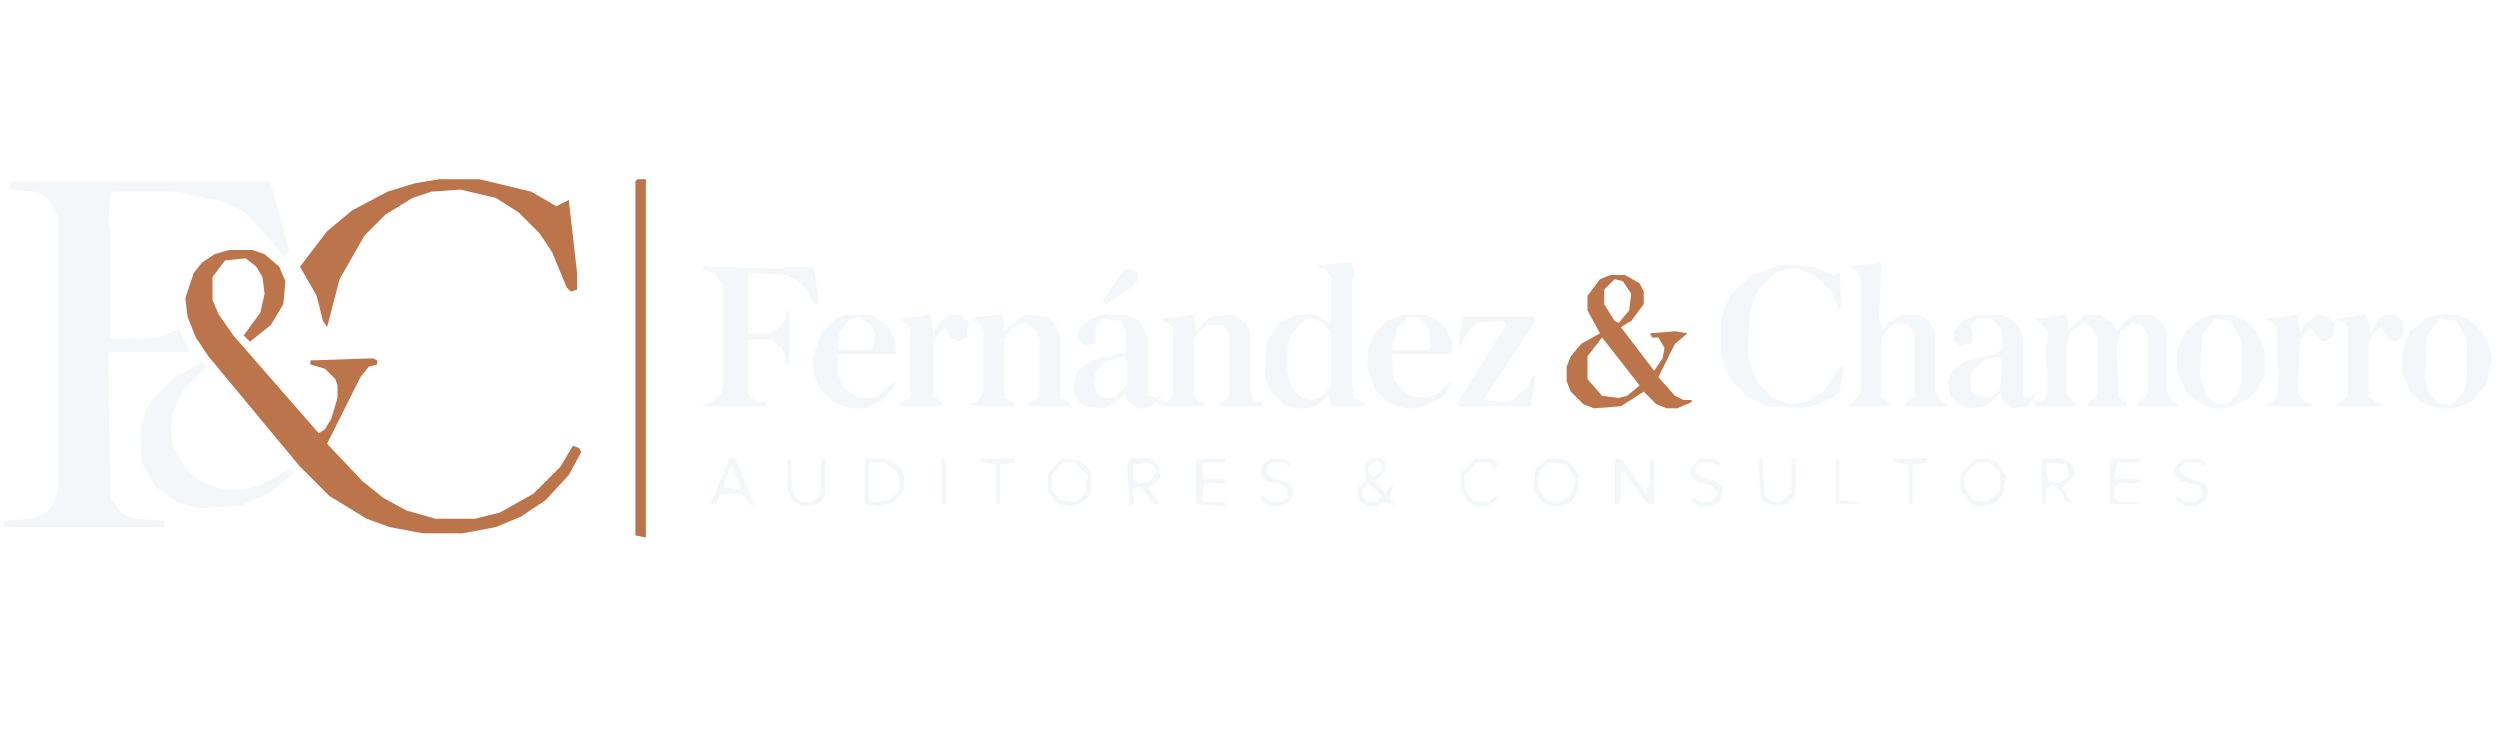
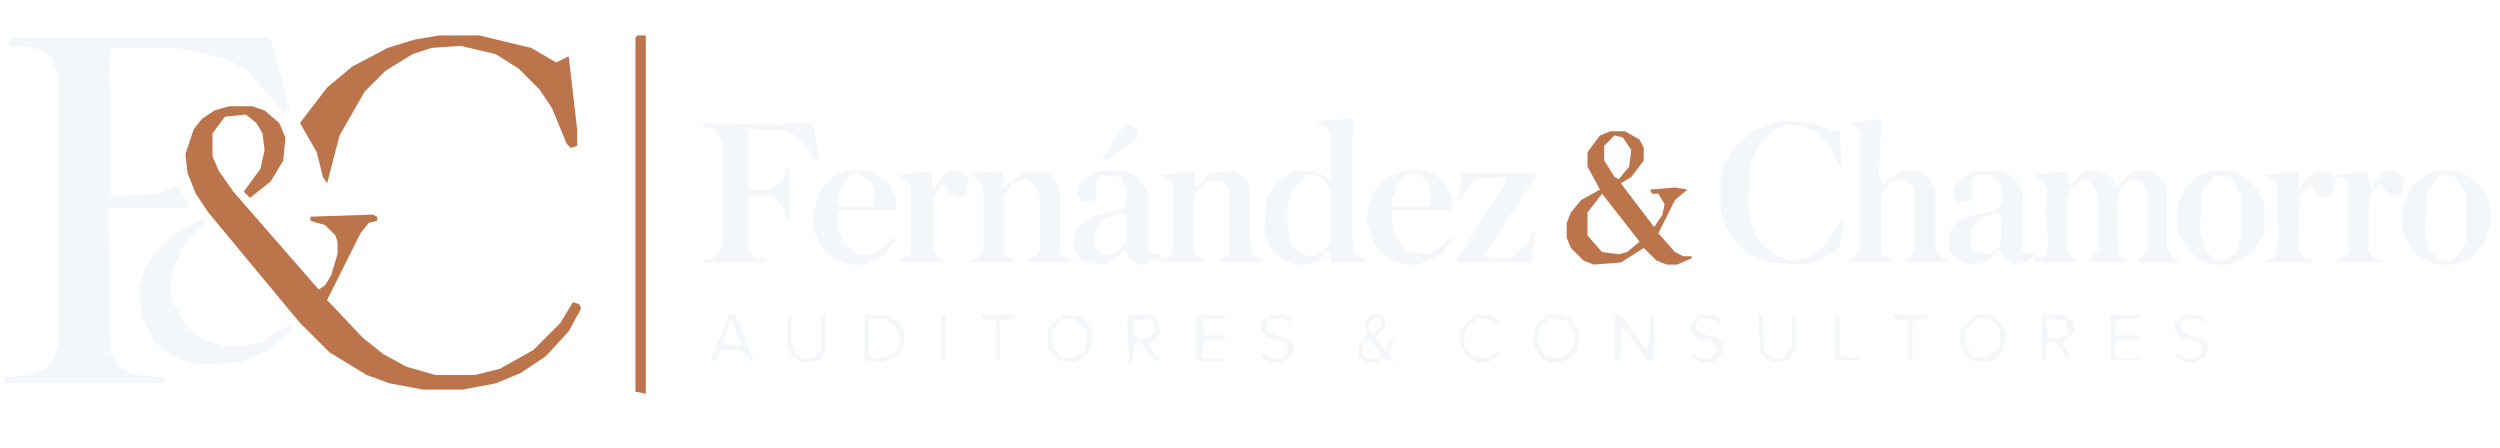
- <svg xmlns="http://www.w3.org/2000/svg" viewBox="0 0 1200 352" role="img" aria-label="Fernández &amp; Chamorro Auditores &amp; Consultores">
+ <svg xmlns="http://www.w3.org/2000/svg" viewBox="0 69 1200 215" role="img" aria-label="Fernández &amp; Chamorro Auditores &amp; Consultores">
  <path fill="#f4f7fa" fill-rule="evenodd" d="M1048 220 1044 224 1044 228 1047 231 1055 233 1057 235 1057 238 1054 241 1049 241 1045 238 1044 240 1049 243 1054 243 1059 240 1060 235 1058 232 1049 229 1046 225 1049 222 1055 222 1058 224 1059 222 1055 220Z M1014 220 1013 221 1013 242 1027 242 1027 241 1017 241 1015 239 1015 234 1017 232 1027 232 1027 230 1016 230 1015 229 1016 223 1017 222 1027 222 1027 220Z M981 220 980 221 980 242 982 242 982 235 984 233 986 233 990 237 991 240 995 242 990 234 996 228 995 223 990 220Z M982 223 983 222 992 223 993 229 988 232 983 231Z M948 220 941 227 941 235 945 241 949 243 957 242 961 238 963 229 959 222 955 220Z M949 222 955 222 960 227 960 235 954 241 947 240 943 234 943 228Z M909 220 909 222 916 223 916 242 918 242 918 223 925 222 925 220Z M881 220 881 242 893 242 893 241 883 240 883 221Z M844 220 845 239 851 243 858 242 862 237 862 220 860 220 860 236 855 241 851 241 847 238 846 220Z M816 220 811 225 812 229 816 232 822 233 825 237 821 241 816 241 813 239 811 240 816 243 822 243 826 240 827 234 824 231 816 229 814 227 814 224 816 222 822 222 825 224 826 222 822 220Z M776 220 775 221 775 242 777 242 778 239 778 227 779 226 791 242 794 242 794 221 792 220 792 231 790 237 779 221Z M743 220 737 225 736 235 740 241 744 243 749 243 754 241 757 237 758 228 754 222 750 220Z M744 222 752 223 756 230 755 236 749 241 742 240 738 233 738 229 740 225Z M708 220 701 227 701 235 705 241 709 243 714 243 720 239 718 238 714 241 707 240 703 235 703 228 709 222 715 222 718 225 720 223 715 220Z M658 220 655 223 656 230 652 234 652 240 656 243 661 243 664 241 670 243 667 239 669 232 667 233 665 237 660 231 665 226 665 222 663 220Z M657 232 663 238 661 241 656 241 654 238 654 235Z M661 221 663 223 663 226 659 229 657 227 657 224Z M610 220 606 223 605 227 608 231 616 233 618 235 618 239 615 241 610 241 606 238 605 240 610 243 615 243 620 240 621 235 619 232 610 229 608 227 608 224 610 222 616 222 619 224 620 222 616 220Z M575 220 574 221 574 242 588 243 588 241 578 241 577 240 578 232 588 232 588 230 578 230 577 223 578 222 588 222 588 220Z M542 220 541 223 542 241 541 242 542 243 544 242 544 235 547 233 554 242 557 242 551 234 555 232 557 229 556 223 552 220Z M544 223 551 222 554 224 555 227 552 231 547 232 544 230Z M510 220 503 227 503 236 508 242 516 243 522 239 524 235 524 227 519 221Z M510 222 516 222 522 228 521 237 516 241 509 240 505 235 505 228Z M471 220 471 222 478 223 478 242 480 242 480 223 487 222 487 220Z M452 220 452 242 454 242 454 221Z M415 220 415 242 423 243 429 241 433 237 434 234 434 228 432 224 425 220Z M418 222 425 222 431 227 432 233 431 236 427 240 419 241 417 239 417 223Z M378 221 378 235 380 240 385 243 393 242 396 238 396 220 394 221 394 237 390 241 385 241 382 239 380 233 380 220Z M350 220 341 242 344 242 346 237 356 237 361 243 362 242 353 220Z M351 223 356 234 355 235 347 234Z M97 174 84 181 73 192 70 197 67 207 68 222 75 234 85 241 95 244 115 243 129 237 141 227 139 225 125 233 117 235 107 235 96 231 89 225 83 214 82 208 83 198 88 187 99 176Z M702 152 700 165 701 166 704 160 709 155 722 154 723 156 699 194 700 195 735 195 737 180 735 181 734 185 726 192 722 193 712 192 737 154 737 152Z M1169 151 1164 153 1157 159 1153 169 1153 179 1157 188 1162 193 1170 196 1178 196 1186 193 1193 185 1196 173 1195 166 1192 160 1186 154 1179 151Z M1171 153 1179 154 1184 163 1184 183 1182 189 1177 194 1171 194 1166 189 1164 181 1165 161Z M1087 153 1093 157 1093 176 1094 177 1093 190 1091 193 1087 194 1088 195 1110 195 1109 193 1106 193 1103 189 1104 163 1108 158 1110 158 1113 163 1115 164 1118 163 1120 161 1121 154 1124 154 1127 157 1127 190 1121 195 1143 195 1144 194 1140 193 1137 190 1137 166 1139 160 1143 157 1147 163 1150 164 1153 162 1154 155 1150 151 1145 151 1142 153 1138 160 1136 151 1121 153 1120 155 1118 152 1112 151 1106 156 1104 160 1103 151Z M1061 151 1056 153 1049 159 1045 168 1045 179 1050 189 1055 193 1062 196 1070 196 1080 191 1084 186 1087 180 1087 167 1083 159 1078 154 1071 151Z M1063 153 1071 154 1076 164 1076 183 1074 189 1069 194 1064 194 1059 190 1056 180 1057 161Z M938 159 938 164 940 166 946 165 947 163 946 156 949 153 956 153 960 157 961 160 961 167 958 170 944 173 939 176 936 180 935 184 936 190 940 194 945 196 953 195 960 189 962 193 966 196 973 195 976 192 977 195 997 195 992 189 992 165 994 159 1000 155 1003 156 1007 162 1007 189 1002 194 1003 195 1021 195 1021 193 1017 191 1016 167 1018 159 1023 155 1028 156 1031 161 1031 189 1026 194 1027 195 1045 195 1046 194 1043 193 1040 188 1040 159 1038 155 1033 151 1025 151 1020 154 1016 159 1014 155 1008 151 1001 151 993 158 992 151 977 153 983 159 982 169 983 186 982 191 980 193 976 192 977 189 974 191 971 190 971 162 969 157 965 153 960 151 949 151 942 154Z M959 171 961 173 960 187 955 191 948 190 946 187 946 179 952 173Z M673 151 666 154 660 160 657 167 656 175 660 187 666 193 674 196 681 196 692 191 697 184 696 183 690 189 685 191 676 190 669 182 668 171 669 170 697 170 697 164 693 156 689 153 684 151Z M671 157 675 153 678 152 682 153 686 158 687 167 686 168 669 168 668 166Z M518 158 517 162 520 166 526 165 526 156 529 153 538 154 541 160 540 169 524 173 517 178 515 187 518 193 521 195 530 196 536 193 540 189 541 192 546 196 550 196 555 193 558 195 578 195 578 193 576 193 573 190 573 164 574 161 579 156 587 156 590 160 590 191 585 194 586 195 606 195 606 193 603 193 601 191 600 186 600 159 598 155 592 151 581 152 574 159 573 151 557 153 563 157 563 190 560 193 556 192 558 189 555 191 551 190 551 162 547 154 540 151 528 151 522 154Z M539 171 541 173 541 185 535 191 529 191 526 188 525 184 526 179 530 174Z M431 153 437 157 437 191 431 194 432 195 454 195 448 190 448 164 452 158 454 158 456 162 460 164 464 162 465 153 470 155 472 159 472 188 469 193 465 194 467 195 486 195 487 194 482 191 482 163 486 157 492 155 498 159 499 163 499 188 498 191 493 194 494 195 514 195 513 193 509 191 509 162 507 156 503 152 492 151 483 158 481 151 469 152 464 154 461 151 456 151 451 155 448 160 447 151Z M481 158 482 157 483 158 482 159Z M406 151 401 153 394 160 390 172 391 181 394 187 400 193 408 196 415 196 424 192 430 184 429 183 423 189 419 191 412 191 405 186 402 179 402 171 403 170 430 170 430 164 426 156 418 151Z M407 154 412 152 418 156 420 160 419 168 403 168 402 167 403 160Z M546 131 542 129 539 130 529 145 531 146 543 138 546 135Z M338 128 337 130 343 131 347 137 347 185 346 189 342 193 337 194 338 195 368 195 368 193 363 193 359 189 359 164 360 163 370 163 375 167 377 171 377 175 379 175 379 149 377 150 377 153 373 158 369 160 360 160 359 159 359 132 360 131 378 132 383 135 388 140 390 145 392 146 393 145 391 130 389 128 377 128 376 129Z M855 127 841 132 832 140 828 147 826 154 826 170 830 181 838 190 848 195 865 196 873 194 881 190 883 188 885 176 884 175 875 188 867 193 859 194 851 191 844 184 841 178 839 169 840 149 844 139 852 131 858 129 863 129 871 132 879 140 883 149 884 148 883 131 880 132 870 128Z M887 128 891 130 893 133 893 189 887 195 907 195 908 194 903 191 903 162 908 156 911 155 916 156 919 160 919 190 914 194 915 195 934 195 935 194 932 193 929 189 929 160 926 154 921 151 913 151 906 155 904 158 902 153 903 126Z M649 126 633 127 633 129 636 129 639 133 639 154 638 155 631 151 622 151 614 155 608 164 607 181 610 188 616 194 622 196 628 196 633 194 638 189 639 195 655 195 656 194 650 191 649 184 649 134 650 133Z M627 153 631 153 635 155 639 160 639 185 635 190 630 192 625 191 620 186 618 178 618 168 620 160Z M5 87 4 91 17 92 23 95 28 104 28 235 25 243 22 246 15 249 2 250 2 253 79 253 79 250 65 249 58 246 53 239 52 170 53 169 91 169 86 158 76 162 54 163 53 162 53 109 52 108 53 93 54 92 84 92 108 97 119 103 136 123 139 121 130 88 129 87Z" />
  <path fill="#bc744b" fill-rule="evenodd" d="M768 134 762 142 762 149 768 160 759 165 754 171 752 176 752 183 754 188 760 194 765 196 778 195 789 188 795 194 800 196 805 196 812 193 812 192 808 192 804 190 796 181 804 165 810 160 804 159 792 160 793 162 796 162 799 167 798 172 794 178 778 157 783 154 789 146 789 140 787 136 780 132 773 132Z M769 162 787 185 781 190 777 191 769 190 762 182 762 171Z M775 134 779 135 783 141 782 149 777 155 775 154 770 146 770 139Z M93 131 89 143 90 152 94 162 100 171 144 224 158 238 176 249 187 253 203 256 222 256 238 253 250 248 262 240 273 228 279 217 278 215 275 214 269 224 256 237 240 246 228 249 209 249 195 245 184 239 174 231 157 213 173 181 177 176 181 175 181 173 179 172 149 173 149 175 156 177 161 182 162 185 162 191 159 201 156 206 153 208 112 161 105 151 102 144 102 133 108 125 118 124 123 128 126 133 127 141 125 150 117 161 120 164 130 156 136 146 137 135 134 128 127 122 121 120 110 120 103 122 97 126Z M306 86 305 87 305 257 310 258 310 86Z M273 96 267 99 255 92 230 86 211 86 199 88 186 92 169 101 157 111 144 128 152 142 155 154 157 157 163 134 175 113 185 103 198 95 207 92 221 91 238 95 249 102 259 112 265 121 272 138 274 140 277 139 277 131Z" />
</svg>
